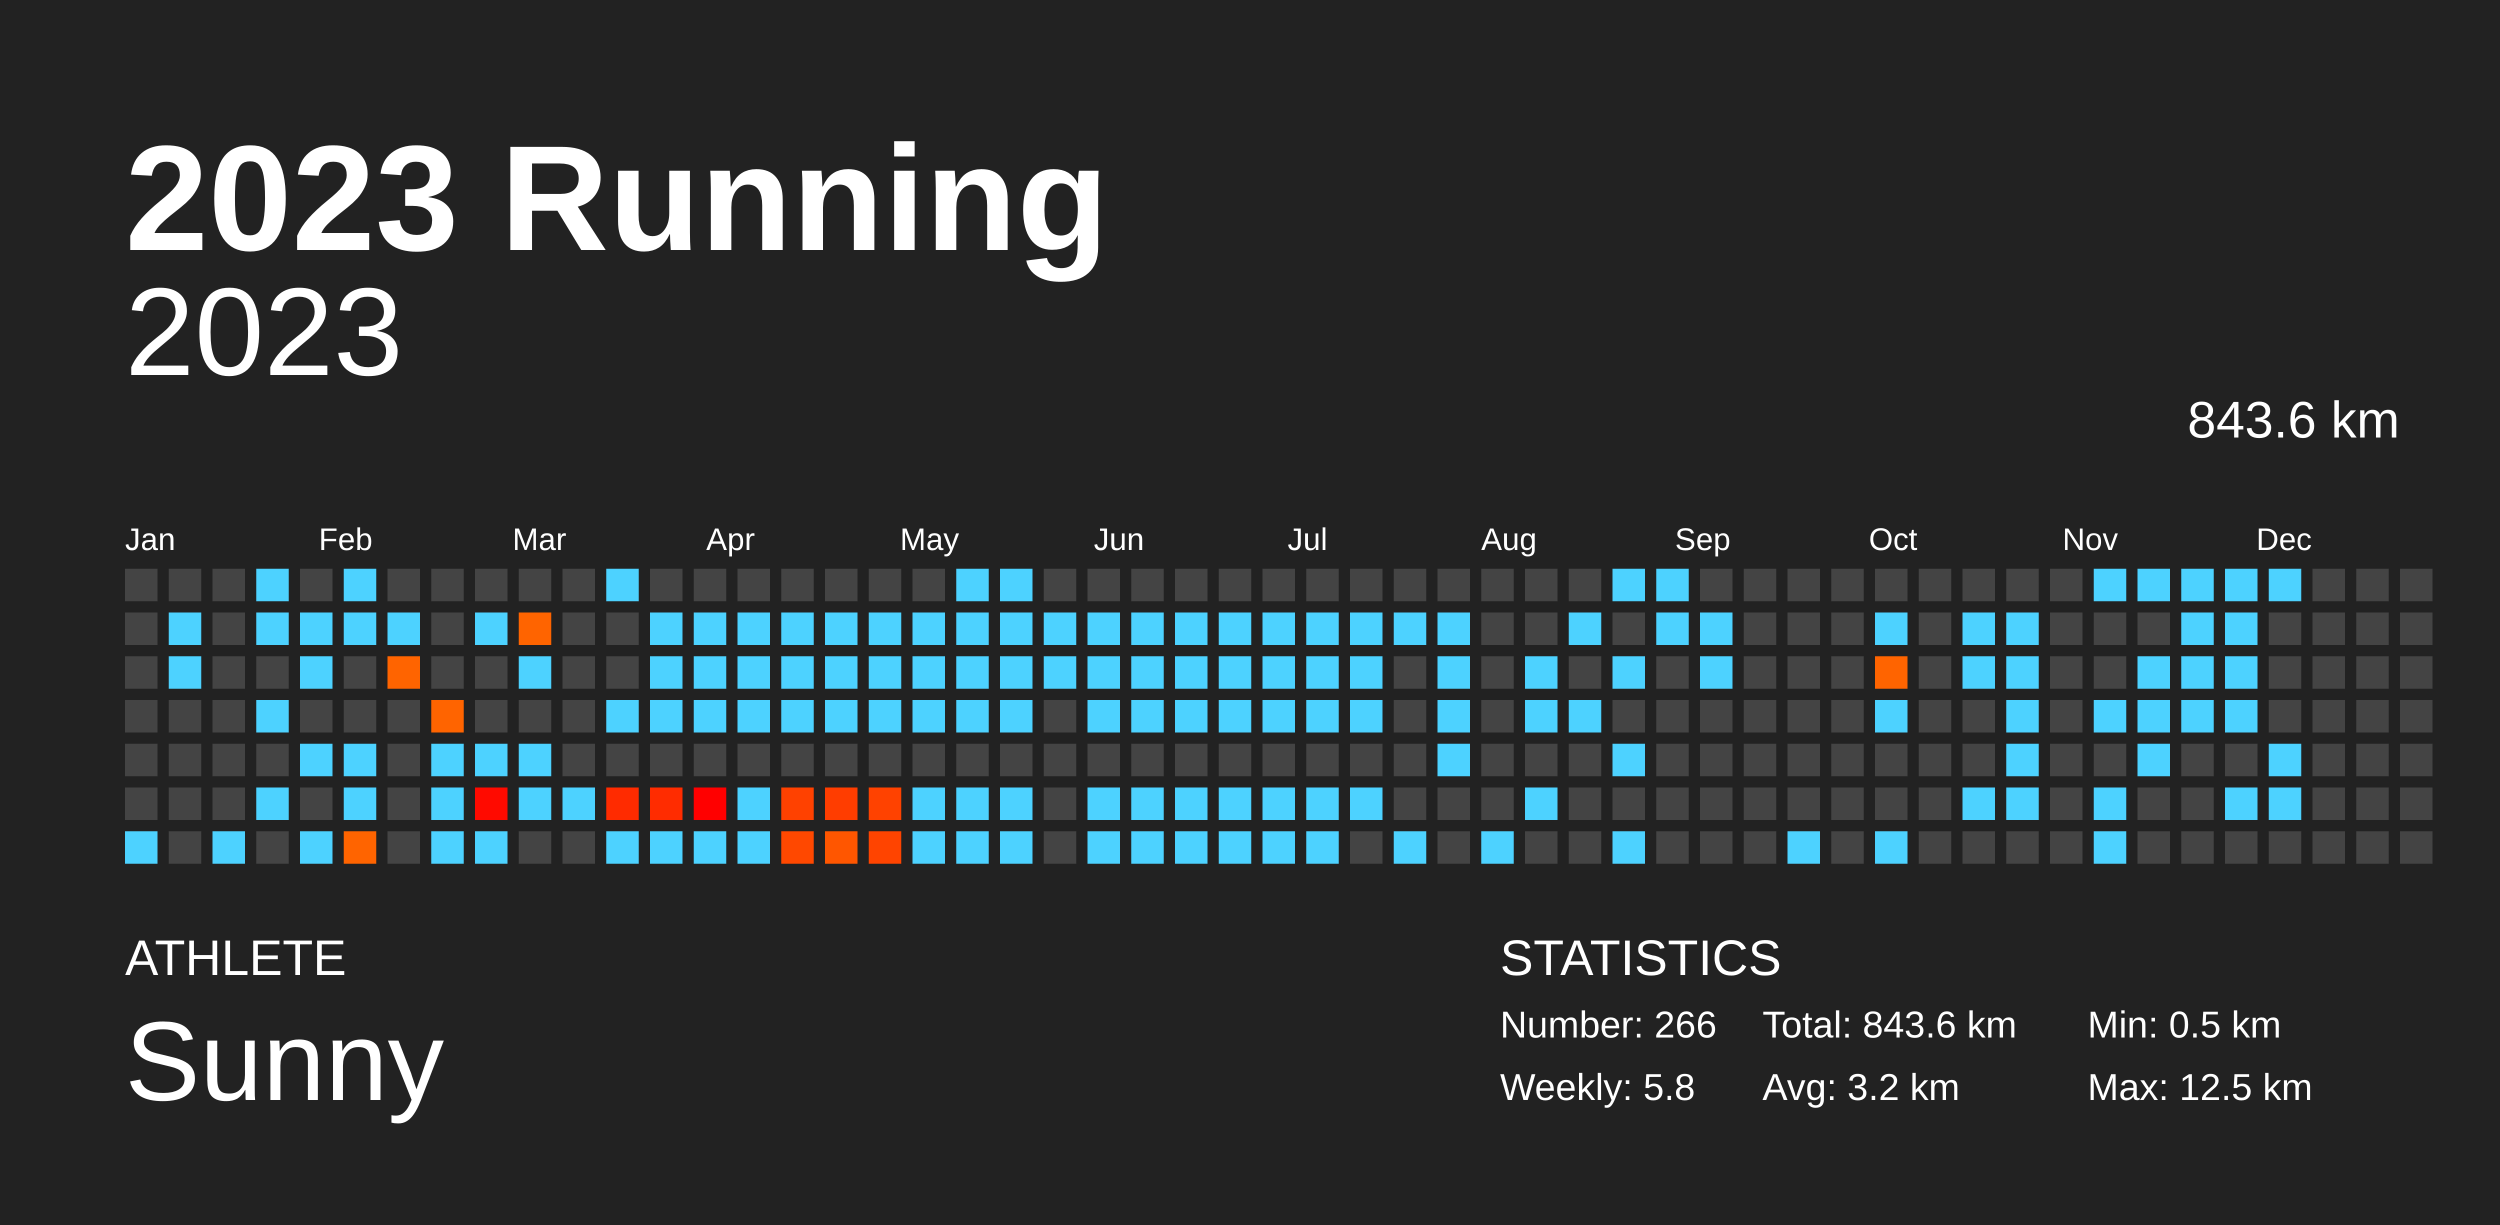
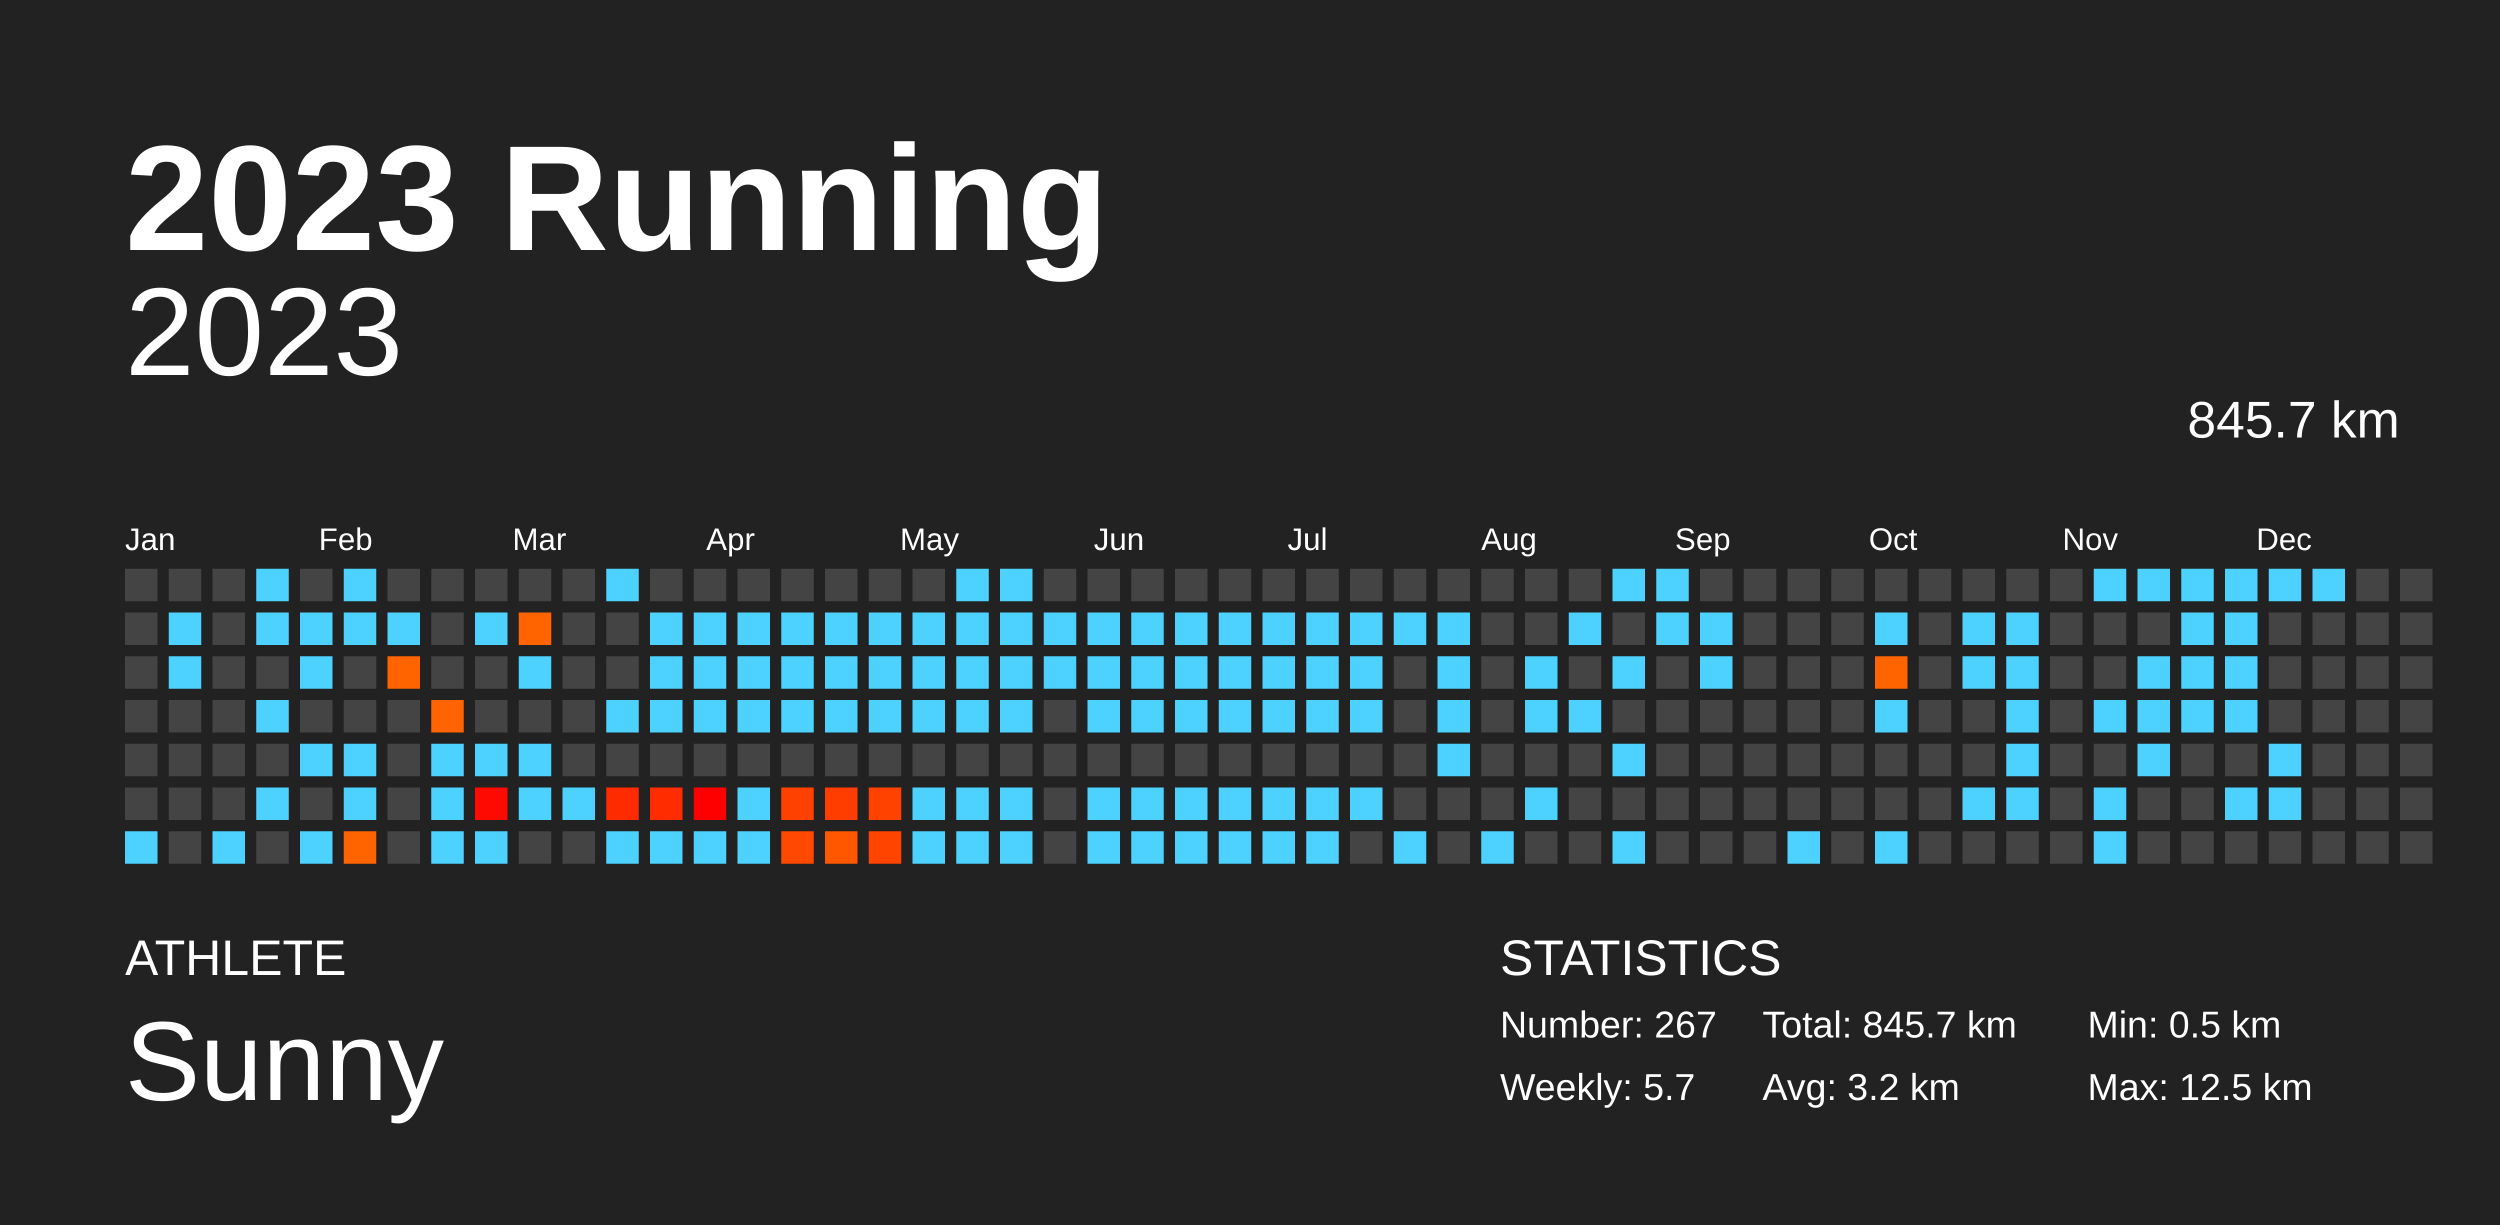
<svg xmlns="http://www.w3.org/2000/svg" baseProfile="full" height="98mm" version="1.1" viewBox="0,0,200,98" width="200mm">
  <defs />
  <rect fill="#222222" height="98" width="200" x="0" y="0" />
  <text fill="#FFFFFF" style="font-size:12px; font-family:Arial; font-weight:bold;" x="10" y="20">2023 Running</text>
  <text fill="#FFFFFF" style="font-size:4px; font-family:Arial" x="10" y="78">ATHLETE</text>
  <text fill="#FFFFFF" style="font-size:9px; font-family:Arial" x="10" y="88">Sunny</text>
  <text fill="#FFFFFF" style="font-size:4px; font-family:Arial" x="120" y="78">STATISTICS</text>
-   <text fill="#FFFFFF" style="font-size:3px; font-family:Arial" x="120" y="83">Number: 266</text>
-   <text fill="#FFFFFF" style="font-size:3px; font-family:Arial" x="120" y="88">Weekly: 5.8</text>
-   <text fill="#FFFFFF" style="font-size:3px; font-family:Arial" x="141" y="83">Total: 843.6 km</text>
+   <text fill="#FFFFFF" style="font-size:3px; font-family:Arial" x="120" y="83">Number: 267</text>
+   <text fill="#FFFFFF" style="font-size:3px; font-family:Arial" x="120" y="88">Weekly: 5.7</text>
+   <text fill="#FFFFFF" style="font-size:3px; font-family:Arial" x="141" y="83">Total: 845.7 km</text>
  <text fill="#FFFFFF" style="font-size:3px; font-family:Arial" x="141" y="88">Avg: 3.2 km</text>
  <text fill="#FFFFFF" style="font-size:3px; font-family:Arial" x="167" y="83">Min: 0.5 km</text>
  <text fill="#FFFFFF" style="font-size:3px; font-family:Arial" x="167" y="88">Max: 12.5 km</text>
  <text alignment-baseline="hanging" fill="#FFFFFF" style="font-size:10.0px; font-family:Arial;" x="10" y="30">2023</text>
-   <text alignment-baseline="hanging" fill="#FFFFFF" style="font-size:4.125px; font-family:Arial;" x="175" y="35">843.6 km</text>
+   <text alignment-baseline="hanging" fill="#FFFFFF" style="font-size:4.125px; font-family:Arial;" x="175" y="35">845.7 km</text>
  <text fill="#FFFFFF" style="font-size:2.5px; font-family:Arial" x="10.0" y="44">Jan</text>
  <text fill="#FFFFFF" style="font-size:2.5px; font-family:Arial" x="25.5" y="44">Feb</text>
  <text fill="#FFFFFF" style="font-size:2.5px; font-family:Arial" x="41.0" y="44">Mar</text>
  <text fill="#FFFFFF" style="font-size:2.5px; font-family:Arial" x="56.5" y="44">Apr</text>
  <text fill="#FFFFFF" style="font-size:2.5px; font-family:Arial" x="72.0" y="44">May</text>
  <text fill="#FFFFFF" style="font-size:2.5px; font-family:Arial" x="87.5" y="44">Jun</text>
  <text fill="#FFFFFF" style="font-size:2.5px; font-family:Arial" x="103.0" y="44">Jul</text>
  <text fill="#FFFFFF" style="font-size:2.5px; font-family:Arial" x="118.5" y="44">Aug</text>
  <text fill="#FFFFFF" style="font-size:2.5px; font-family:Arial" x="134.0" y="44">Sep</text>
  <text fill="#FFFFFF" style="font-size:2.5px; font-family:Arial" x="149.5" y="44">Oct</text>
  <text fill="#FFFFFF" style="font-size:2.5px; font-family:Arial" x="165.0" y="44">Nov</text>
  <text fill="#FFFFFF" style="font-size:2.5px; font-family:Arial" x="180.5" y="44">Dec</text>
  <rect fill="#444444" height="2.6" width="2.6" x="10.0" y="45.5" />
  <rect fill="#444444" height="2.6" width="2.6" x="10.0" y="49.0" />
  <rect fill="#444444" height="2.6" width="2.6" x="10.0" y="52.5" />
  <rect fill="#444444" height="2.6" width="2.6" x="10.0" y="56.0" />
  <rect fill="#444444" height="2.6" width="2.6" x="10.0" y="59.5" />
  <rect fill="#444444" height="2.6" width="2.6" x="10.0" y="63.0" />
  <rect fill="#4dd2ff" height="2.6" width="2.6" x="10.0" y="66.5" />
  <rect fill="#444444" height="2.6" width="2.6" x="13.5" y="45.5" />
  <rect fill="#4dd2ff" height="2.6" width="2.6" x="13.5" y="49.0" />
  <rect fill="#4dd2ff" height="2.6" width="2.6" x="13.5" y="52.5" />
  <rect fill="#444444" height="2.6" width="2.6" x="13.5" y="56.0" />
  <rect fill="#444444" height="2.6" width="2.6" x="13.5" y="59.5" />
  <rect fill="#444444" height="2.6" width="2.6" x="13.5" y="63.0" />
  <rect fill="#444444" height="2.6" width="2.6" x="13.5" y="66.5" />
  <rect fill="#444444" height="2.6" width="2.6" x="17.0" y="45.5" />
  <rect fill="#444444" height="2.6" width="2.6" x="17.0" y="49.0" />
  <rect fill="#444444" height="2.6" width="2.6" x="17.0" y="52.5" />
  <rect fill="#444444" height="2.6" width="2.6" x="17.0" y="56.0" />
  <rect fill="#444444" height="2.6" width="2.6" x="17.0" y="59.5" />
  <rect fill="#444444" height="2.6" width="2.6" x="17.0" y="63.0" />
  <rect fill="#4dd2ff" height="2.6" width="2.6" x="17.0" y="66.5" />
  <rect fill="#4dd2ff" height="2.6" width="2.6" x="20.5" y="45.5" />
  <rect fill="#4dd2ff" height="2.6" width="2.6" x="20.5" y="49.0" />
  <rect fill="#444444" height="2.6" width="2.6" x="20.5" y="52.5" />
  <rect fill="#4dd2ff" height="2.6" width="2.6" x="20.5" y="56.0" />
  <rect fill="#444444" height="2.6" width="2.6" x="20.5" y="59.5" />
  <rect fill="#4dd2ff" height="2.6" width="2.6" x="20.5" y="63.0" />
  <rect fill="#444444" height="2.6" width="2.6" x="20.5" y="66.5" />
  <rect fill="#444444" height="2.6" width="2.6" x="24.0" y="45.5" />
  <rect fill="#4dd2ff" height="2.6" width="2.6" x="24.0" y="49.0" />
  <rect fill="#4dd2ff" height="2.6" width="2.6" x="24.0" y="52.5" />
  <rect fill="#444444" height="2.6" width="2.6" x="24.0" y="56.0" />
  <rect fill="#4dd2ff" height="2.6" width="2.6" x="24.0" y="59.5" />
  <rect fill="#444444" height="2.6" width="2.6" x="24.0" y="63.0" />
  <rect fill="#4dd2ff" height="2.6" width="2.6" x="24.0" y="66.5" />
  <rect fill="#4dd2ff" height="2.6" width="2.6" x="27.5" y="45.5" />
  <rect fill="#4dd2ff" height="2.6" width="2.6" x="27.5" y="49.0" />
  <rect fill="#444444" height="2.6" width="2.6" x="27.5" y="52.5" />
  <rect fill="#444444" height="2.6" width="2.6" x="27.5" y="56.0" />
  <rect fill="#4dd2ff" height="2.6" width="2.6" x="27.5" y="59.5" />
  <rect fill="#4dd2ff" height="2.6" width="2.6" x="27.5" y="63.0" />
  <rect fill="#ff6400" height="2.6" width="2.6" x="27.5" y="66.5" />
  <rect fill="#444444" height="2.6" width="2.6" x="31.0" y="45.5" />
  <rect fill="#4dd2ff" height="2.6" width="2.6" x="31.0" y="49.0" />
  <rect fill="#ff6400" height="2.6" width="2.6" x="31.0" y="52.5" />
  <rect fill="#444444" height="2.6" width="2.6" x="31.0" y="56.0" />
  <rect fill="#444444" height="2.6" width="2.6" x="31.0" y="59.5" />
  <rect fill="#444444" height="2.6" width="2.6" x="31.0" y="63.0" />
  <rect fill="#444444" height="2.6" width="2.6" x="31.0" y="66.5" />
  <rect fill="#444444" height="2.6" width="2.6" x="34.5" y="45.5" />
  <rect fill="#444444" height="2.6" width="2.6" x="34.5" y="49.0" />
  <rect fill="#444444" height="2.6" width="2.6" x="34.5" y="52.5" />
  <rect fill="#ff6400" height="2.6" width="2.6" x="34.5" y="56.0" />
  <rect fill="#4dd2ff" height="2.6" width="2.6" x="34.5" y="59.5" />
  <rect fill="#4dd2ff" height="2.6" width="2.6" x="34.5" y="63.0" />
  <rect fill="#4dd2ff" height="2.6" width="2.6" x="34.5" y="66.5" />
  <rect fill="#444444" height="2.6" width="2.6" x="38.0" y="45.5" />
  <rect fill="#4dd2ff" height="2.6" width="2.6" x="38.0" y="49.0" />
  <rect fill="#444444" height="2.6" width="2.6" x="38.0" y="52.5" />
  <rect fill="#444444" height="2.6" width="2.6" x="38.0" y="56.0" />
  <rect fill="#4dd2ff" height="2.6" width="2.6" x="38.0" y="59.5" />
  <rect fill="#ff0a00" height="2.6" width="2.6" x="38.0" y="63.0" />
  <rect fill="#4dd2ff" height="2.6" width="2.6" x="38.0" y="66.5" />
  <rect fill="#444444" height="2.6" width="2.6" x="41.5" y="45.5" />
  <rect fill="#ff6400" height="2.6" width="2.6" x="41.5" y="49.0" />
  <rect fill="#4dd2ff" height="2.6" width="2.6" x="41.5" y="52.5" />
  <rect fill="#444444" height="2.6" width="2.6" x="41.5" y="56.0" />
  <rect fill="#4dd2ff" height="2.6" width="2.6" x="41.5" y="59.5" />
  <rect fill="#4dd2ff" height="2.6" width="2.6" x="41.5" y="63.0" />
  <rect fill="#444444" height="2.6" width="2.6" x="41.5" y="66.5" />
  <rect fill="#444444" height="2.6" width="2.6" x="45.0" y="45.5" />
  <rect fill="#444444" height="2.6" width="2.6" x="45.0" y="49.0" />
  <rect fill="#444444" height="2.6" width="2.6" x="45.0" y="52.5" />
  <rect fill="#444444" height="2.6" width="2.6" x="45.0" y="56.0" />
  <rect fill="#444444" height="2.6" width="2.6" x="45.0" y="59.5" />
  <rect fill="#4dd2ff" height="2.6" width="2.6" x="45.0" y="63.0" />
  <rect fill="#444444" height="2.6" width="2.6" x="45.0" y="66.5" />
  <rect fill="#4dd2ff" height="2.6" width="2.6" x="48.5" y="45.5" />
  <rect fill="#444444" height="2.6" width="2.6" x="48.5" y="49.0" />
  <rect fill="#444444" height="2.6" width="2.6" x="48.5" y="52.5" />
  <rect fill="#4dd2ff" height="2.6" width="2.6" x="48.5" y="56.0" />
  <rect fill="#444444" height="2.6" width="2.6" x="48.5" y="59.5" />
  <rect fill="#ff2b00" height="2.6" width="2.6" x="48.5" y="63.0" />
  <rect fill="#4dd2ff" height="2.6" width="2.6" x="48.5" y="66.5" />
  <rect fill="#444444" height="2.6" width="2.6" x="52.0" y="45.5" />
  <rect fill="#4dd2ff" height="2.6" width="2.6" x="52.0" y="49.0" />
  <rect fill="#4dd2ff" height="2.6" width="2.6" x="52.0" y="52.5" />
  <rect fill="#4dd2ff" height="2.6" width="2.6" x="52.0" y="56.0" />
  <rect fill="#444444" height="2.6" width="2.6" x="52.0" y="59.5" />
  <rect fill="#ff2c00" height="2.6" width="2.6" x="52.0" y="63.0" />
  <rect fill="#4dd2ff" height="2.6" width="2.6" x="52.0" y="66.5" />
  <rect fill="#444444" height="2.6" width="2.6" x="55.5" y="45.5" />
  <rect fill="#4dd2ff" height="2.6" width="2.6" x="55.5" y="49.0" />
  <rect fill="#4dd2ff" height="2.6" width="2.6" x="55.5" y="52.5" />
  <rect fill="#4dd2ff" height="2.6" width="2.6" x="55.5" y="56.0" />
  <rect fill="#444444" height="2.6" width="2.6" x="55.5" y="59.5" />
  <rect fill="#ff0000" height="2.6" width="2.6" x="55.5" y="63.0" />
  <rect fill="#4dd2ff" height="2.6" width="2.6" x="55.5" y="66.5" />
  <rect fill="#444444" height="2.6" width="2.6" x="59.0" y="45.5" />
  <rect fill="#4dd2ff" height="2.6" width="2.6" x="59.0" y="49.0" />
  <rect fill="#4dd2ff" height="2.6" width="2.6" x="59.0" y="52.5" />
  <rect fill="#4dd2ff" height="2.6" width="2.6" x="59.0" y="56.0" />
  <rect fill="#444444" height="2.6" width="2.6" x="59.0" y="59.5" />
  <rect fill="#4dd2ff" height="2.6" width="2.6" x="59.0" y="63.0" />
  <rect fill="#4dd2ff" height="2.6" width="2.6" x="59.0" y="66.5" />
  <rect fill="#444444" height="2.6" width="2.6" x="62.5" y="45.5" />
  <rect fill="#4dd2ff" height="2.6" width="2.6" x="62.5" y="49.0" />
  <rect fill="#4dd2ff" height="2.6" width="2.6" x="62.5" y="52.5" />
  <rect fill="#4dd2ff" height="2.6" width="2.6" x="62.5" y="56.0" />
  <rect fill="#444444" height="2.6" width="2.6" x="62.5" y="59.5" />
  <rect fill="#ff4100" height="2.6" width="2.6" x="62.5" y="63.0" />
  <rect fill="#ff4800" height="2.6" width="2.6" x="62.5" y="66.5" />
  <rect fill="#444444" height="2.6" width="2.6" x="66.0" y="45.5" />
  <rect fill="#4dd2ff" height="2.6" width="2.6" x="66.0" y="49.0" />
  <rect fill="#4dd2ff" height="2.6" width="2.6" x="66.0" y="52.5" />
  <rect fill="#4dd2ff" height="2.6" width="2.6" x="66.0" y="56.0" />
  <rect fill="#444444" height="2.6" width="2.6" x="66.0" y="59.5" />
  <rect fill="#ff3d00" height="2.6" width="2.6" x="66.0" y="63.0" />
  <rect fill="#ff5600" height="2.6" width="2.6" x="66.0" y="66.5" />
  <rect fill="#444444" height="2.6" width="2.6" x="69.5" y="45.5" />
  <rect fill="#4dd2ff" height="2.6" width="2.6" x="69.5" y="49.0" />
  <rect fill="#4dd2ff" height="2.6" width="2.6" x="69.5" y="52.5" />
  <rect fill="#4dd2ff" height="2.6" width="2.6" x="69.5" y="56.0" />
  <rect fill="#444444" height="2.6" width="2.6" x="69.5" y="59.5" />
  <rect fill="#ff4200" height="2.6" width="2.6" x="69.5" y="63.0" />
  <rect fill="#ff4400" height="2.6" width="2.6" x="69.5" y="66.5" />
  <rect fill="#444444" height="2.6" width="2.6" x="73.0" y="45.5" />
  <rect fill="#4dd2ff" height="2.6" width="2.6" x="73.0" y="49.0" />
  <rect fill="#4dd2ff" height="2.6" width="2.6" x="73.0" y="52.5" />
  <rect fill="#4dd2ff" height="2.6" width="2.6" x="73.0" y="56.0" />
  <rect fill="#444444" height="2.6" width="2.6" x="73.0" y="59.5" />
  <rect fill="#4dd2ff" height="2.6" width="2.6" x="73.0" y="63.0" />
  <rect fill="#4dd2ff" height="2.6" width="2.6" x="73.0" y="66.5" />
  <rect fill="#4dd2ff" height="2.6" width="2.6" x="76.5" y="45.5" />
  <rect fill="#4dd2ff" height="2.6" width="2.6" x="76.5" y="49.0" />
  <rect fill="#4dd2ff" height="2.6" width="2.6" x="76.5" y="52.5" />
  <rect fill="#4dd2ff" height="2.6" width="2.6" x="76.5" y="56.0" />
  <rect fill="#444444" height="2.6" width="2.6" x="76.5" y="59.5" />
  <rect fill="#4dd2ff" height="2.6" width="2.6" x="76.5" y="63.0" />
  <rect fill="#4dd2ff" height="2.6" width="2.6" x="76.5" y="66.5" />
  <rect fill="#4dd2ff" height="2.6" width="2.6" x="80.0" y="45.5" />
  <rect fill="#4dd2ff" height="2.6" width="2.6" x="80.0" y="49.0" />
  <rect fill="#4dd2ff" height="2.6" width="2.6" x="80.0" y="52.5" />
  <rect fill="#4dd2ff" height="2.6" width="2.6" x="80.0" y="56.0" />
  <rect fill="#444444" height="2.6" width="2.6" x="80.0" y="59.5" />
  <rect fill="#4dd2ff" height="2.6" width="2.6" x="80.0" y="63.0" />
  <rect fill="#4dd2ff" height="2.6" width="2.6" x="80.0" y="66.5" />
  <rect fill="#444444" height="2.6" width="2.6" x="83.5" y="45.5" />
  <rect fill="#4dd2ff" height="2.6" width="2.6" x="83.5" y="49.0" />
  <rect fill="#4dd2ff" height="2.6" width="2.6" x="83.5" y="52.5" />
  <rect fill="#444444" height="2.6" width="2.6" x="83.5" y="56.0" />
  <rect fill="#444444" height="2.6" width="2.6" x="83.5" y="59.5" />
  <rect fill="#444444" height="2.6" width="2.6" x="83.5" y="63.0" />
  <rect fill="#444444" height="2.6" width="2.6" x="83.5" y="66.5" />
  <rect fill="#444444" height="2.6" width="2.6" x="87.0" y="45.5" />
  <rect fill="#4dd2ff" height="2.6" width="2.6" x="87.0" y="49.0" />
  <rect fill="#4dd2ff" height="2.6" width="2.6" x="87.0" y="52.5" />
  <rect fill="#4dd2ff" height="2.6" width="2.6" x="87.0" y="56.0" />
  <rect fill="#444444" height="2.6" width="2.6" x="87.0" y="59.5" />
  <rect fill="#4dd2ff" height="2.6" width="2.6" x="87.0" y="63.0" />
  <rect fill="#4dd2ff" height="2.6" width="2.6" x="87.0" y="66.5" />
  <rect fill="#444444" height="2.6" width="2.6" x="90.5" y="45.5" />
  <rect fill="#4dd2ff" height="2.6" width="2.6" x="90.5" y="49.0" />
  <rect fill="#4dd2ff" height="2.6" width="2.6" x="90.5" y="52.5" />
  <rect fill="#4dd2ff" height="2.6" width="2.6" x="90.5" y="56.0" />
  <rect fill="#444444" height="2.6" width="2.6" x="90.5" y="59.5" />
  <rect fill="#4dd2ff" height="2.6" width="2.6" x="90.5" y="63.0" />
  <rect fill="#4dd2ff" height="2.6" width="2.6" x="90.5" y="66.5" />
  <rect fill="#444444" height="2.6" width="2.6" x="94.0" y="45.5" />
  <rect fill="#4dd2ff" height="2.6" width="2.6" x="94.0" y="49.0" />
  <rect fill="#4dd2ff" height="2.6" width="2.6" x="94.0" y="52.5" />
  <rect fill="#4dd2ff" height="2.6" width="2.6" x="94.0" y="56.0" />
  <rect fill="#444444" height="2.6" width="2.6" x="94.0" y="59.5" />
  <rect fill="#4dd2ff" height="2.6" width="2.6" x="94.0" y="63.0" />
  <rect fill="#4dd2ff" height="2.6" width="2.6" x="94.0" y="66.5" />
  <rect fill="#444444" height="2.6" width="2.6" x="97.5" y="45.5" />
  <rect fill="#4dd2ff" height="2.6" width="2.6" x="97.5" y="49.0" />
  <rect fill="#4dd2ff" height="2.6" width="2.6" x="97.5" y="52.5" />
  <rect fill="#4dd2ff" height="2.6" width="2.6" x="97.5" y="56.0" />
  <rect fill="#444444" height="2.6" width="2.6" x="97.5" y="59.5" />
  <rect fill="#4dd2ff" height="2.6" width="2.6" x="97.5" y="63.0" />
  <rect fill="#4dd2ff" height="2.6" width="2.6" x="97.5" y="66.5" />
  <rect fill="#444444" height="2.6" width="2.6" x="101.0" y="45.5" />
  <rect fill="#4dd2ff" height="2.6" width="2.6" x="101.0" y="49.0" />
  <rect fill="#4dd2ff" height="2.6" width="2.6" x="101.0" y="52.5" />
  <rect fill="#4dd2ff" height="2.6" width="2.6" x="101.0" y="56.0" />
  <rect fill="#444444" height="2.6" width="2.6" x="101.0" y="59.5" />
  <rect fill="#4dd2ff" height="2.6" width="2.6" x="101.0" y="63.0" />
  <rect fill="#4dd2ff" height="2.6" width="2.6" x="101.0" y="66.5" />
  <rect fill="#444444" height="2.6" width="2.6" x="104.5" y="45.5" />
  <rect fill="#4dd2ff" height="2.6" width="2.6" x="104.5" y="49.0" />
  <rect fill="#4dd2ff" height="2.6" width="2.6" x="104.5" y="52.5" />
  <rect fill="#4dd2ff" height="2.6" width="2.6" x="104.5" y="56.0" />
  <rect fill="#444444" height="2.6" width="2.6" x="104.5" y="59.5" />
  <rect fill="#4dd2ff" height="2.6" width="2.6" x="104.5" y="63.0" />
  <rect fill="#4dd2ff" height="2.6" width="2.6" x="104.5" y="66.5" />
  <rect fill="#444444" height="2.6" width="2.6" x="108.0" y="45.5" />
  <rect fill="#4dd2ff" height="2.6" width="2.6" x="108.0" y="49.0" />
  <rect fill="#4dd2ff" height="2.6" width="2.6" x="108.0" y="52.5" />
  <rect fill="#4dd2ff" height="2.6" width="2.6" x="108.0" y="56.0" />
  <rect fill="#444444" height="2.6" width="2.6" x="108.0" y="59.5" />
  <rect fill="#4dd2ff" height="2.6" width="2.6" x="108.0" y="63.0" />
  <rect fill="#444444" height="2.6" width="2.6" x="108.0" y="66.5" />
  <rect fill="#444444" height="2.6" width="2.6" x="111.5" y="45.5" />
  <rect fill="#4dd2ff" height="2.6" width="2.6" x="111.5" y="49.0" />
  <rect fill="#444444" height="2.6" width="2.6" x="111.5" y="52.5" />
  <rect fill="#444444" height="2.6" width="2.6" x="111.5" y="56.0" />
  <rect fill="#444444" height="2.6" width="2.6" x="111.5" y="59.5" />
  <rect fill="#444444" height="2.6" width="2.6" x="111.5" y="63.0" />
  <rect fill="#4dd2ff" height="2.6" width="2.6" x="111.5" y="66.5" />
  <rect fill="#444444" height="2.6" width="2.6" x="115.0" y="45.5" />
  <rect fill="#4dd2ff" height="2.6" width="2.6" x="115.0" y="49.0" />
  <rect fill="#4dd2ff" height="2.6" width="2.6" x="115.0" y="52.5" />
  <rect fill="#4dd2ff" height="2.6" width="2.6" x="115.0" y="56.0" />
  <rect fill="#4dd2ff" height="2.6" width="2.6" x="115.0" y="59.5" />
  <rect fill="#444444" height="2.6" width="2.6" x="115.0" y="63.0" />
  <rect fill="#444444" height="2.6" width="2.6" x="115.0" y="66.5" />
  <rect fill="#444444" height="2.6" width="2.6" x="118.5" y="45.5" />
  <rect fill="#444444" height="2.6" width="2.6" x="118.5" y="49.0" />
  <rect fill="#444444" height="2.6" width="2.6" x="118.5" y="52.5" />
  <rect fill="#444444" height="2.6" width="2.6" x="118.5" y="56.0" />
  <rect fill="#444444" height="2.6" width="2.6" x="118.5" y="59.5" />
  <rect fill="#444444" height="2.6" width="2.6" x="118.5" y="63.0" />
  <rect fill="#4dd2ff" height="2.6" width="2.6" x="118.5" y="66.5" />
  <rect fill="#444444" height="2.6" width="2.6" x="122.0" y="45.5" />
  <rect fill="#444444" height="2.6" width="2.6" x="122.0" y="49.0" />
  <rect fill="#4dd2ff" height="2.6" width="2.6" x="122.0" y="52.5" />
  <rect fill="#4dd2ff" height="2.6" width="2.6" x="122.0" y="56.0" />
  <rect fill="#444444" height="2.6" width="2.6" x="122.0" y="59.5" />
  <rect fill="#4dd2ff" height="2.6" width="2.6" x="122.0" y="63.0" />
  <rect fill="#444444" height="2.6" width="2.6" x="122.0" y="66.5" />
  <rect fill="#444444" height="2.6" width="2.6" x="125.5" y="45.5" />
  <rect fill="#4dd2ff" height="2.6" width="2.6" x="125.5" y="49.0" />
  <rect fill="#444444" height="2.6" width="2.6" x="125.5" y="52.5" />
  <rect fill="#4dd2ff" height="2.6" width="2.6" x="125.5" y="56.0" />
  <rect fill="#444444" height="2.6" width="2.6" x="125.5" y="59.5" />
  <rect fill="#444444" height="2.6" width="2.6" x="125.5" y="63.0" />
  <rect fill="#444444" height="2.6" width="2.6" x="125.5" y="66.5" />
  <rect fill="#4dd2ff" height="2.6" width="2.6" x="129.0" y="45.5" />
  <rect fill="#444444" height="2.6" width="2.6" x="129.0" y="49.0" />
  <rect fill="#4dd2ff" height="2.6" width="2.6" x="129.0" y="52.5" />
  <rect fill="#444444" height="2.6" width="2.6" x="129.0" y="56.0" />
  <rect fill="#4dd2ff" height="2.6" width="2.6" x="129.0" y="59.5" />
  <rect fill="#444444" height="2.6" width="2.6" x="129.0" y="63.0" />
  <rect fill="#4dd2ff" height="2.6" width="2.6" x="129.0" y="66.5" />
  <rect fill="#4dd2ff" height="2.6" width="2.6" x="132.5" y="45.5" />
  <rect fill="#4dd2ff" height="2.6" width="2.6" x="132.5" y="49.0" />
  <rect fill="#444444" height="2.6" width="2.6" x="132.5" y="52.5" />
  <rect fill="#444444" height="2.6" width="2.6" x="132.5" y="56.0" />
  <rect fill="#444444" height="2.6" width="2.6" x="132.5" y="59.5" />
  <rect fill="#444444" height="2.6" width="2.6" x="132.5" y="63.0" />
  <rect fill="#444444" height="2.6" width="2.6" x="132.5" y="66.5" />
  <rect fill="#444444" height="2.6" width="2.6" x="136.0" y="45.5" />
  <rect fill="#4dd2ff" height="2.6" width="2.6" x="136.0" y="49.0" />
  <rect fill="#4dd2ff" height="2.6" width="2.6" x="136.0" y="52.5" />
  <rect fill="#444444" height="2.6" width="2.6" x="136.0" y="56.0" />
  <rect fill="#444444" height="2.6" width="2.6" x="136.0" y="59.5" />
  <rect fill="#444444" height="2.6" width="2.6" x="136.0" y="63.0" />
  <rect fill="#444444" height="2.6" width="2.6" x="136.0" y="66.5" />
  <rect fill="#444444" height="2.6" width="2.6" x="139.5" y="45.5" />
  <rect fill="#444444" height="2.6" width="2.6" x="139.5" y="49.0" />
  <rect fill="#444444" height="2.6" width="2.6" x="139.5" y="52.5" />
  <rect fill="#444444" height="2.6" width="2.6" x="139.5" y="56.0" />
  <rect fill="#444444" height="2.6" width="2.6" x="139.5" y="59.5" />
  <rect fill="#444444" height="2.6" width="2.6" x="139.5" y="63.0" />
  <rect fill="#444444" height="2.6" width="2.6" x="139.5" y="66.5" />
  <rect fill="#444444" height="2.6" width="2.6" x="143.0" y="45.5" />
  <rect fill="#444444" height="2.6" width="2.6" x="143.0" y="49.0" />
  <rect fill="#444444" height="2.6" width="2.6" x="143.0" y="52.5" />
  <rect fill="#444444" height="2.6" width="2.6" x="143.0" y="56.0" />
  <rect fill="#444444" height="2.6" width="2.6" x="143.0" y="59.5" />
  <rect fill="#444444" height="2.6" width="2.6" x="143.0" y="63.0" />
  <rect fill="#4dd2ff" height="2.6" width="2.6" x="143.0" y="66.5" />
  <rect fill="#444444" height="2.6" width="2.6" x="146.5" y="45.5" />
  <rect fill="#444444" height="2.6" width="2.6" x="146.5" y="49.0" />
  <rect fill="#444444" height="2.6" width="2.6" x="146.5" y="52.5" />
  <rect fill="#444444" height="2.6" width="2.6" x="146.5" y="56.0" />
  <rect fill="#444444" height="2.6" width="2.6" x="146.5" y="59.5" />
  <rect fill="#444444" height="2.6" width="2.6" x="146.5" y="63.0" />
  <rect fill="#444444" height="2.6" width="2.6" x="146.5" y="66.5" />
  <rect fill="#444444" height="2.6" width="2.6" x="150.0" y="45.5" />
  <rect fill="#4dd2ff" height="2.6" width="2.6" x="150.0" y="49.0" />
  <rect fill="#ff6400" height="2.6" width="2.6" x="150.0" y="52.5" />
  <rect fill="#4dd2ff" height="2.6" width="2.6" x="150.0" y="56.0" />
  <rect fill="#444444" height="2.6" width="2.6" x="150.0" y="59.5" />
  <rect fill="#444444" height="2.6" width="2.6" x="150.0" y="63.0" />
  <rect fill="#4dd2ff" height="2.6" width="2.6" x="150.0" y="66.5" />
  <rect fill="#444444" height="2.6" width="2.6" x="153.5" y="45.5" />
  <rect fill="#444444" height="2.6" width="2.6" x="153.5" y="49.0" />
  <rect fill="#444444" height="2.6" width="2.6" x="153.5" y="52.5" />
  <rect fill="#444444" height="2.6" width="2.6" x="153.5" y="56.0" />
  <rect fill="#444444" height="2.6" width="2.6" x="153.5" y="59.5" />
  <rect fill="#444444" height="2.6" width="2.6" x="153.5" y="63.0" />
  <rect fill="#444444" height="2.6" width="2.6" x="153.5" y="66.5" />
  <rect fill="#444444" height="2.6" width="2.6" x="157.0" y="45.5" />
  <rect fill="#4dd2ff" height="2.6" width="2.6" x="157.0" y="49.0" />
  <rect fill="#4dd2ff" height="2.6" width="2.6" x="157.0" y="52.5" />
  <rect fill="#444444" height="2.6" width="2.6" x="157.0" y="56.0" />
  <rect fill="#444444" height="2.6" width="2.6" x="157.0" y="59.5" />
  <rect fill="#4dd2ff" height="2.6" width="2.6" x="157.0" y="63.0" />
  <rect fill="#444444" height="2.6" width="2.6" x="157.0" y="66.5" />
  <rect fill="#444444" height="2.6" width="2.6" x="160.5" y="45.5" />
  <rect fill="#4dd2ff" height="2.6" width="2.6" x="160.5" y="49.0" />
  <rect fill="#4dd2ff" height="2.6" width="2.6" x="160.5" y="52.5" />
  <rect fill="#4dd2ff" height="2.6" width="2.6" x="160.5" y="56.0" />
  <rect fill="#4dd2ff" height="2.6" width="2.6" x="160.5" y="59.5" />
  <rect fill="#4dd2ff" height="2.6" width="2.6" x="160.5" y="63.0" />
  <rect fill="#444444" height="2.6" width="2.6" x="160.5" y="66.5" />
  <rect fill="#444444" height="2.6" width="2.6" x="164.0" y="45.5" />
  <rect fill="#444444" height="2.6" width="2.6" x="164.0" y="49.0" />
  <rect fill="#444444" height="2.6" width="2.6" x="164.0" y="52.5" />
  <rect fill="#444444" height="2.6" width="2.6" x="164.0" y="56.0" />
  <rect fill="#444444" height="2.6" width="2.6" x="164.0" y="59.5" />
  <rect fill="#444444" height="2.6" width="2.6" x="164.0" y="63.0" />
  <rect fill="#444444" height="2.6" width="2.6" x="164.0" y="66.5" />
  <rect fill="#4dd2ff" height="2.6" width="2.6" x="167.5" y="45.5" />
  <rect fill="#444444" height="2.6" width="2.6" x="167.5" y="49.0" />
  <rect fill="#444444" height="2.6" width="2.6" x="167.5" y="52.5" />
  <rect fill="#4dd2ff" height="2.6" width="2.6" x="167.5" y="56.0" />
  <rect fill="#444444" height="2.6" width="2.6" x="167.5" y="59.5" />
  <rect fill="#4dd2ff" height="2.6" width="2.6" x="167.5" y="63.0" />
  <rect fill="#4dd2ff" height="2.6" width="2.6" x="167.5" y="66.5" />
  <rect fill="#4dd2ff" height="2.6" width="2.6" x="171.0" y="45.5" />
  <rect fill="#444444" height="2.6" width="2.6" x="171.0" y="49.0" />
  <rect fill="#4dd2ff" height="2.6" width="2.6" x="171.0" y="52.5" />
  <rect fill="#4dd2ff" height="2.6" width="2.6" x="171.0" y="56.0" />
  <rect fill="#4dd2ff" height="2.6" width="2.6" x="171.0" y="59.5" />
  <rect fill="#444444" height="2.6" width="2.6" x="171.0" y="63.0" />
  <rect fill="#444444" height="2.6" width="2.6" x="171.0" y="66.5" />
  <rect fill="#4dd2ff" height="2.6" width="2.6" x="174.5" y="45.5" />
  <rect fill="#4dd2ff" height="2.6" width="2.6" x="174.5" y="49.0" />
  <rect fill="#4dd2ff" height="2.6" width="2.6" x="174.5" y="52.5" />
  <rect fill="#4dd2ff" height="2.6" width="2.6" x="174.5" y="56.0" />
  <rect fill="#444444" height="2.6" width="2.6" x="174.5" y="59.5" />
  <rect fill="#444444" height="2.6" width="2.6" x="174.5" y="63.0" />
  <rect fill="#444444" height="2.6" width="2.6" x="174.5" y="66.5" />
  <rect fill="#4dd2ff" height="2.6" width="2.6" x="178.0" y="45.5" />
  <rect fill="#4dd2ff" height="2.6" width="2.6" x="178.0" y="49.0" />
  <rect fill="#4dd2ff" height="2.6" width="2.6" x="178.0" y="52.5" />
  <rect fill="#4dd2ff" height="2.6" width="2.6" x="178.0" y="56.0" />
  <rect fill="#444444" height="2.6" width="2.6" x="178.0" y="59.5" />
  <rect fill="#4dd2ff" height="2.6" width="2.6" x="178.0" y="63.0" />
  <rect fill="#444444" height="2.6" width="2.6" x="178.0" y="66.5" />
  <rect fill="#4dd2ff" height="2.6" width="2.6" x="181.5" y="45.5" />
  <rect fill="#444444" height="2.6" width="2.6" x="181.5" y="49.0" />
  <rect fill="#444444" height="2.6" width="2.6" x="181.5" y="52.5" />
  <rect fill="#444444" height="2.6" width="2.6" x="181.5" y="56.0" />
  <rect fill="#4dd2ff" height="2.6" width="2.6" x="181.5" y="59.5" />
  <rect fill="#4dd2ff" height="2.6" width="2.6" x="181.5" y="63.0" />
  <rect fill="#444444" height="2.6" width="2.6" x="181.5" y="66.5" />
-   <rect fill="#444444" height="2.6" width="2.6" x="185.0" y="45.5" />
+   <rect fill="#4dd2ff" height="2.6" width="2.6" x="185.0" y="45.5" />
  <rect fill="#444444" height="2.6" width="2.6" x="185.0" y="49.0" />
  <rect fill="#444444" height="2.6" width="2.6" x="185.0" y="52.5" />
  <rect fill="#444444" height="2.6" width="2.6" x="185.0" y="56.0" />
  <rect fill="#444444" height="2.6" width="2.6" x="185.0" y="59.5" />
  <rect fill="#444444" height="2.6" width="2.6" x="185.0" y="63.0" />
  <rect fill="#444444" height="2.6" width="2.6" x="185.0" y="66.5" />
  <rect fill="#444444" height="2.6" width="2.6" x="188.5" y="45.5" />
  <rect fill="#444444" height="2.6" width="2.6" x="188.5" y="49.0" />
  <rect fill="#444444" height="2.6" width="2.6" x="188.5" y="52.5" />
  <rect fill="#444444" height="2.6" width="2.6" x="188.5" y="56.0" />
  <rect fill="#444444" height="2.6" width="2.6" x="188.5" y="59.5" />
  <rect fill="#444444" height="2.6" width="2.6" x="188.5" y="63.0" />
  <rect fill="#444444" height="2.6" width="2.6" x="188.5" y="66.5" />
  <rect fill="#444444" height="2.6" width="2.6" x="192.0" y="45.5" />
  <rect fill="#444444" height="2.6" width="2.6" x="192.0" y="49.0" />
  <rect fill="#444444" height="2.6" width="2.6" x="192.0" y="52.5" />
  <rect fill="#444444" height="2.6" width="2.6" x="192.0" y="56.0" />
  <rect fill="#444444" height="2.6" width="2.6" x="192.0" y="59.5" />
  <rect fill="#444444" height="2.6" width="2.6" x="192.0" y="63.0" />
  <rect fill="#444444" height="2.6" width="2.6" x="192.0" y="66.5" />
</svg>
